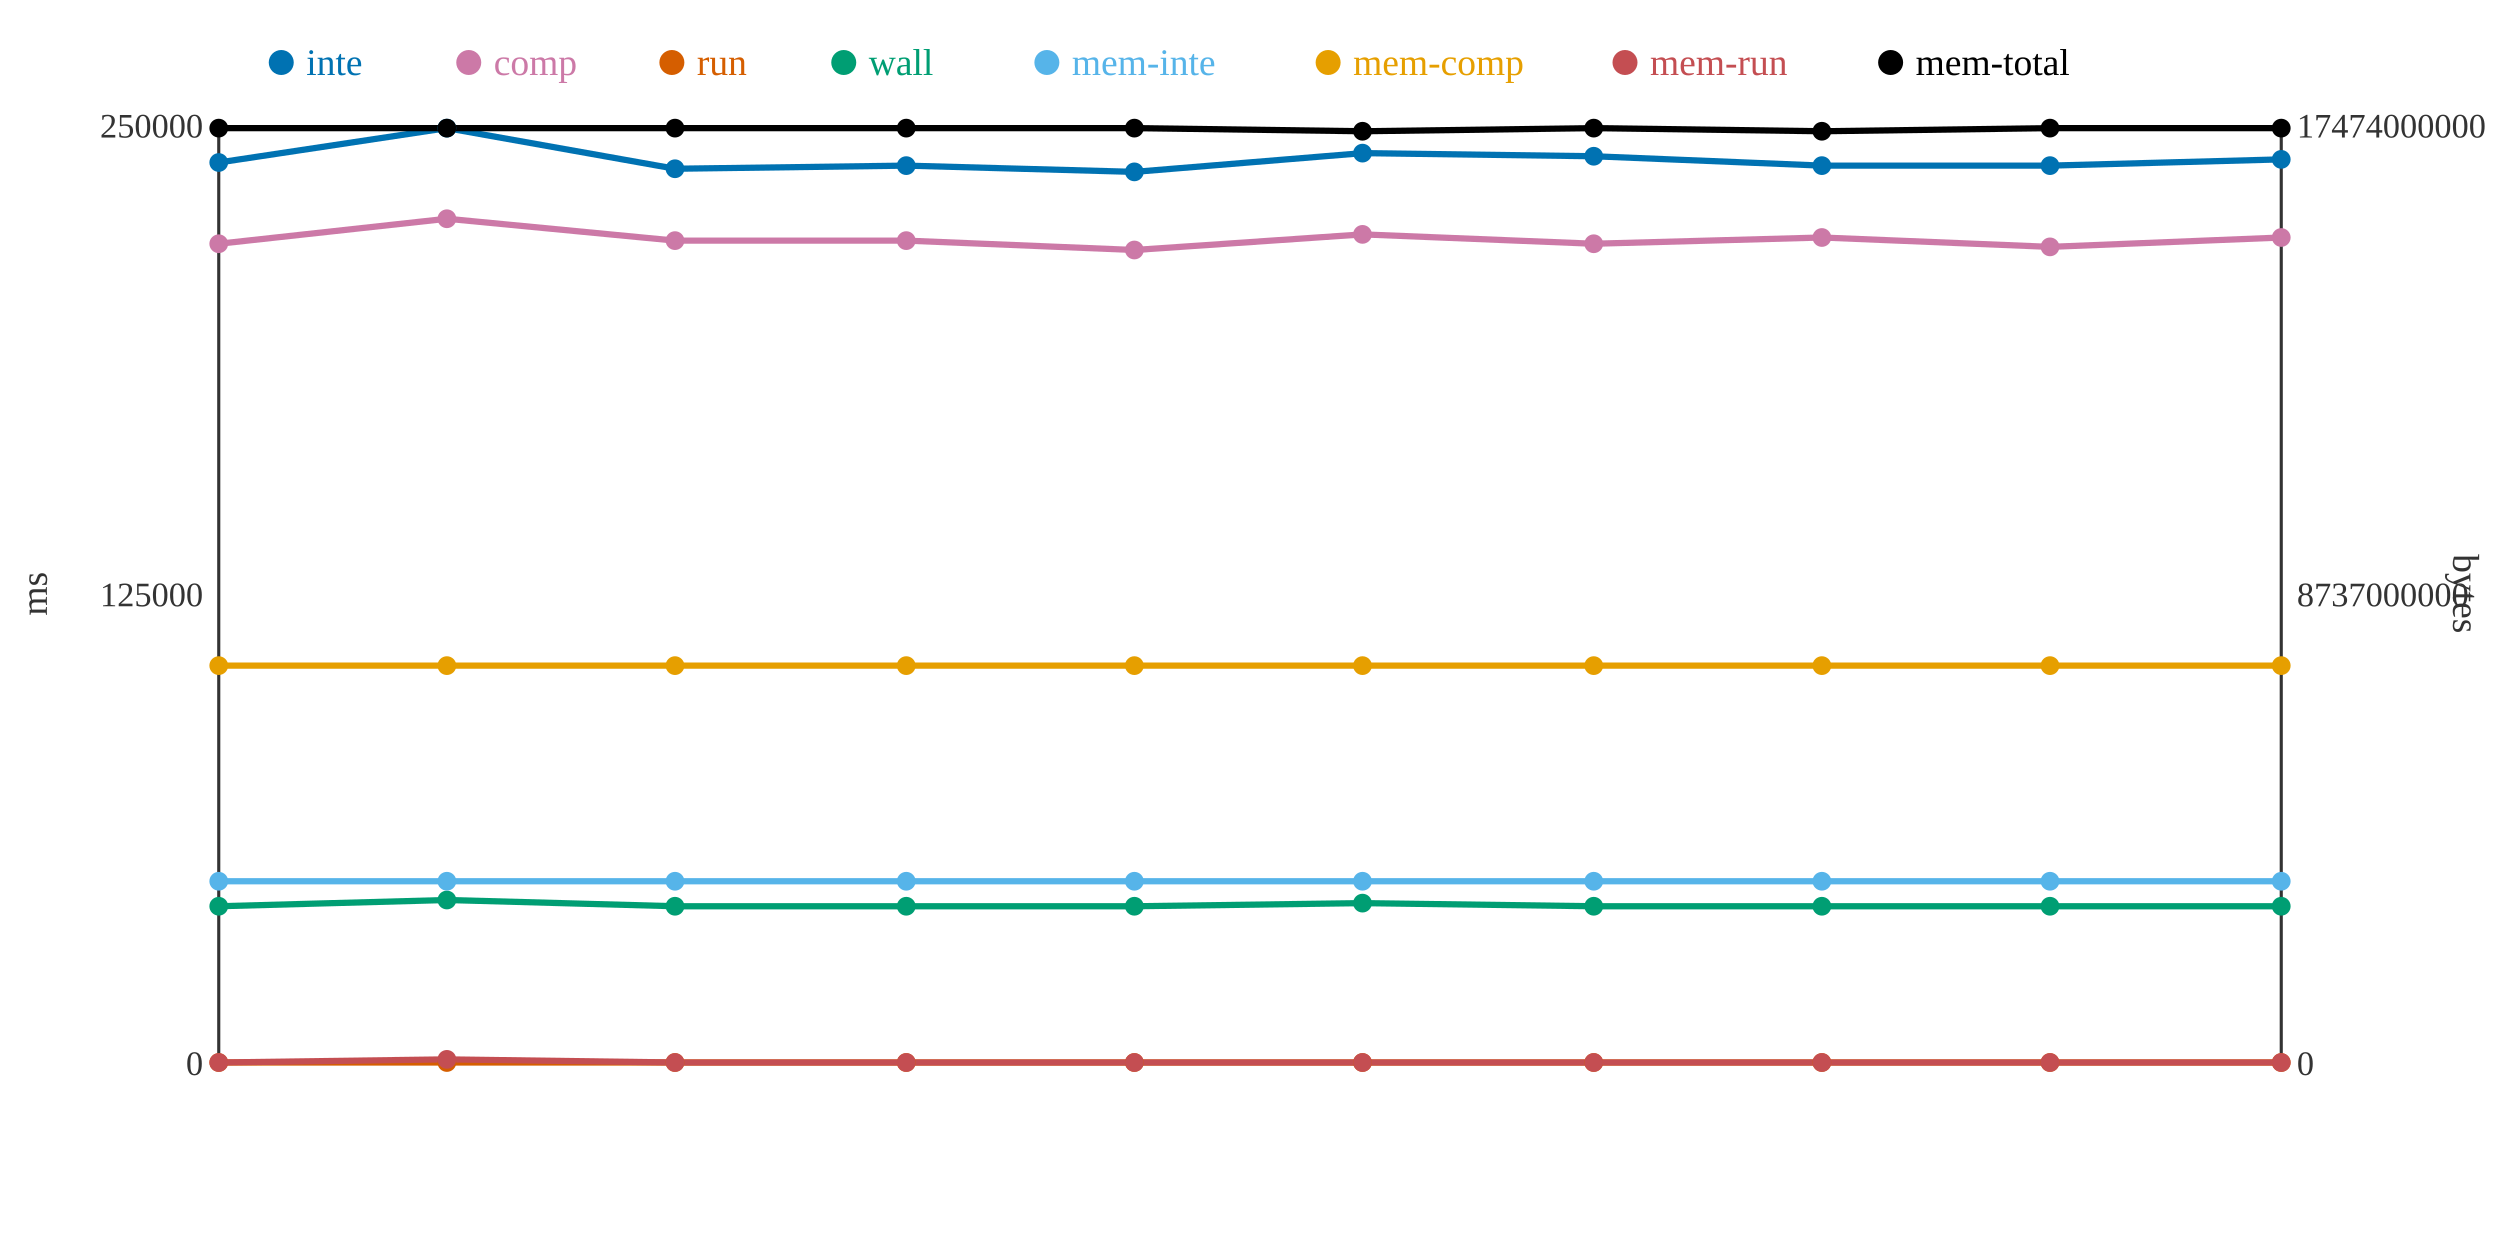
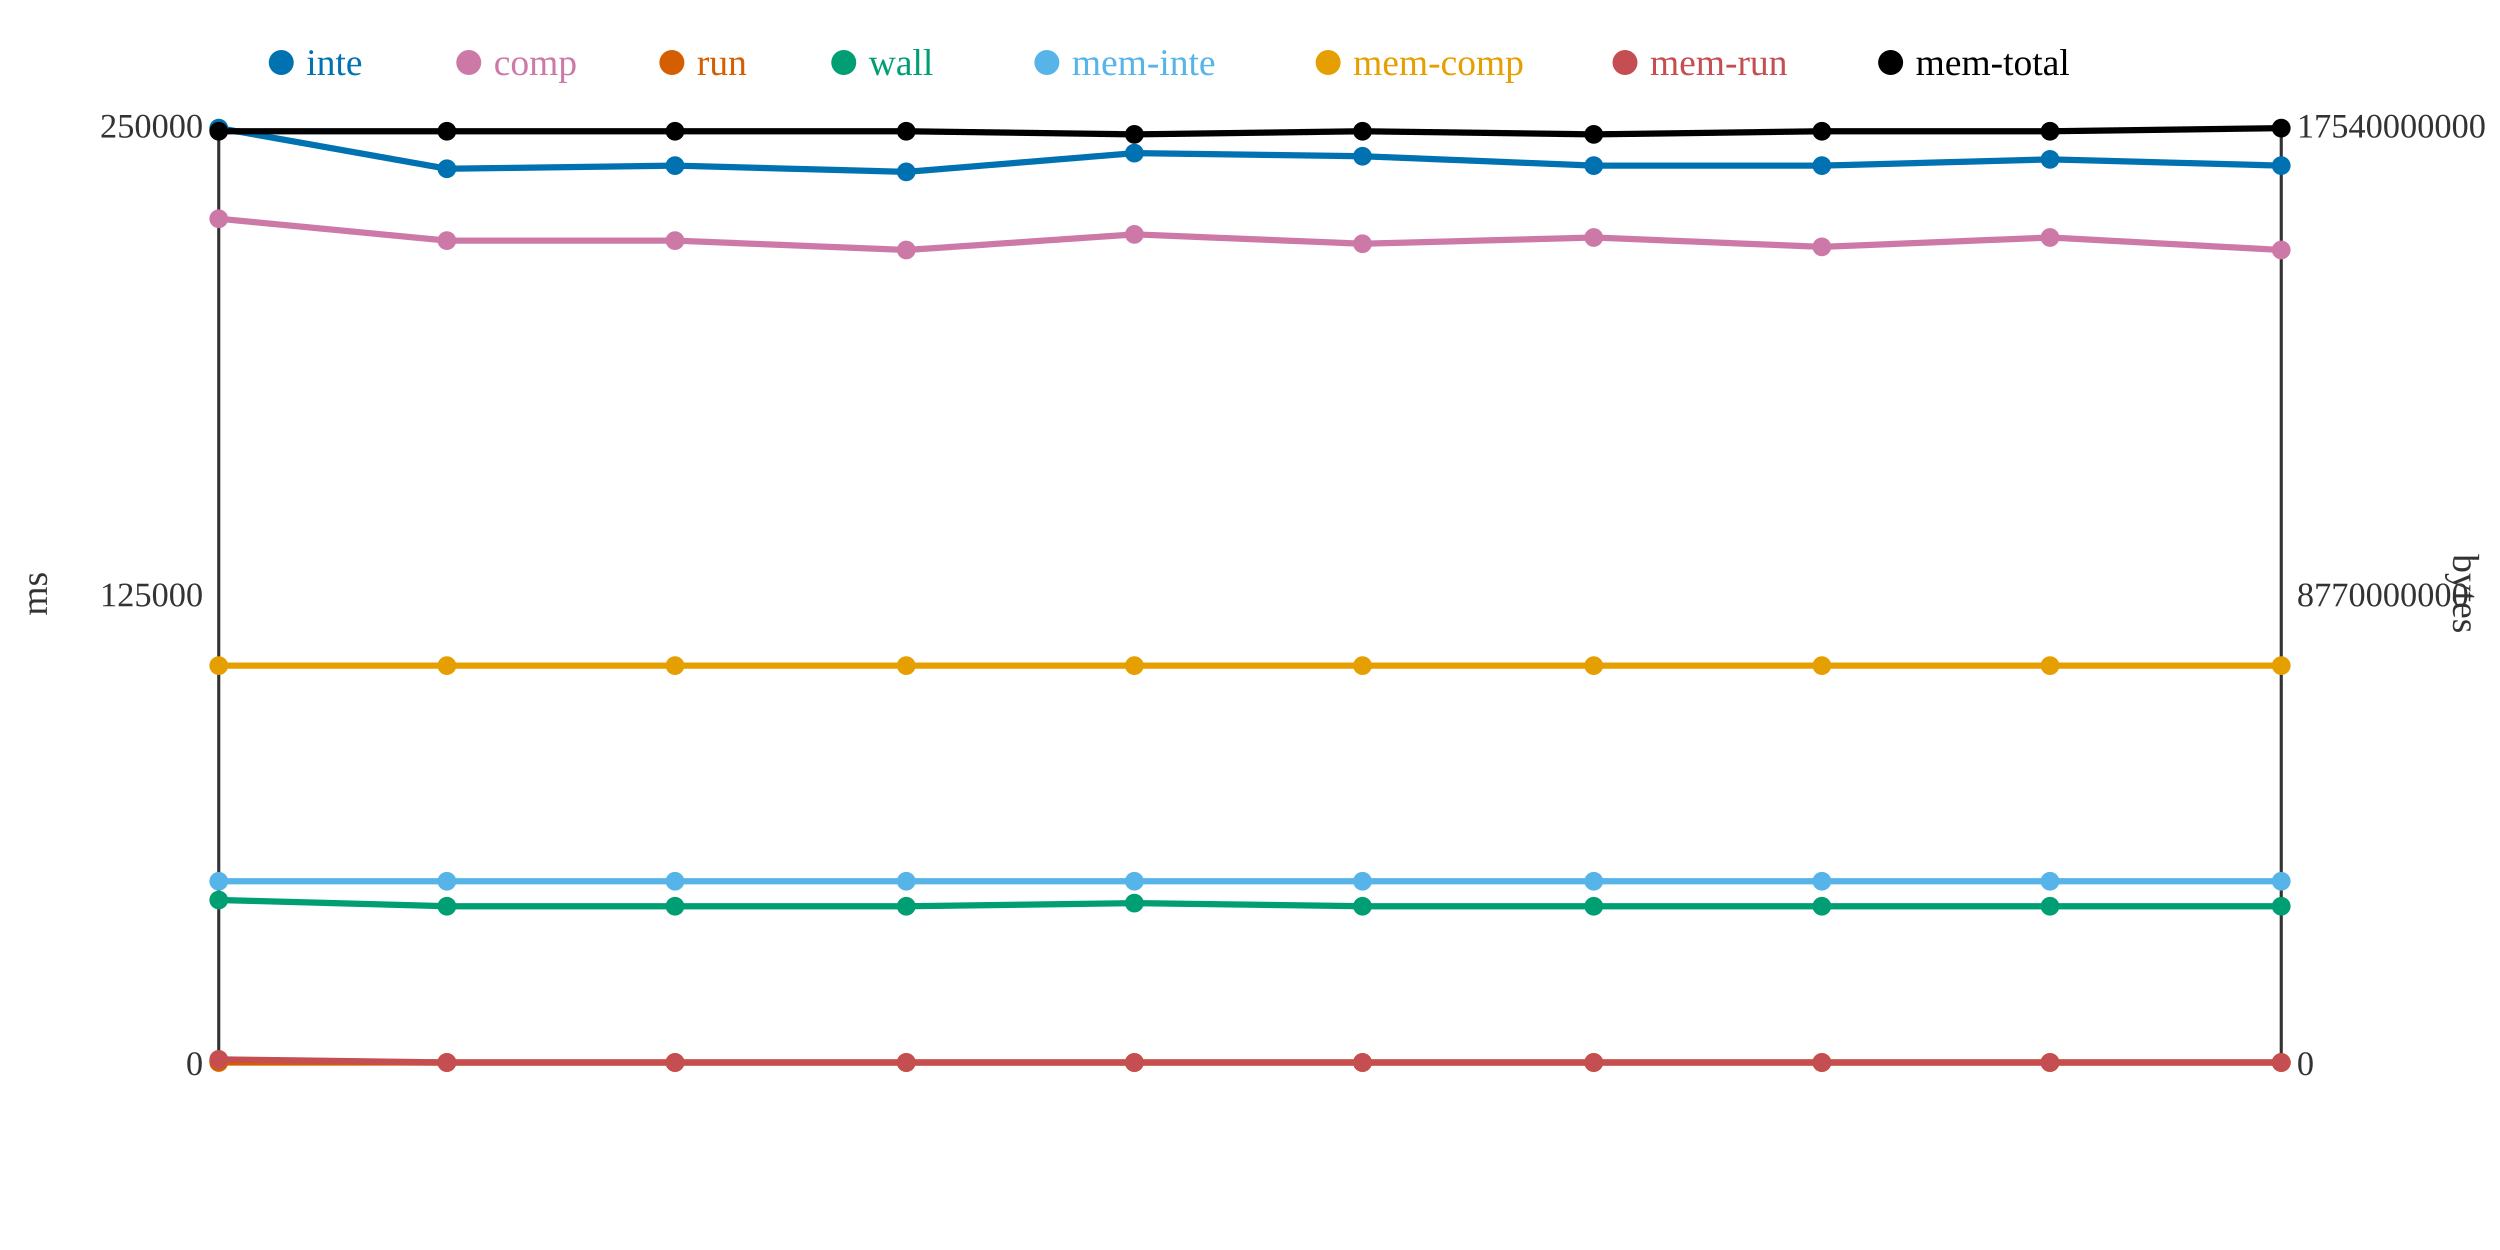
<svg xmlns="http://www.w3.org/2000/svg" width="800" height="400">
  <rect width="800" height="400" fill="white" />
  <line x1="70" y1="40" x2="70" y2="340" stroke="#333" stroke-width="1" />
  <line x1="70" y1="340" x2="730" y2="340" stroke="#333" stroke-width="1" />
  <line x1="730" y1="40" x2="730" y2="340" stroke="#333" stroke-width="1" />
  <text x="65" y="344" text-anchor="end" font-size="11" fill="#333">0</text>
  <text x="65" y="194" text-anchor="end" font-size="11" fill="#333">125000</text>
  <text x="65" y="44" text-anchor="end" font-size="11" fill="#333">250000</text>
  <text x="15" y="190" text-anchor="middle" font-size="12" fill="#333" transform="rotate(-90 15 190)">ms</text>
  <text x="735" y="344" text-anchor="start" font-size="11" fill="#333">0</text>
-   <text x="735" y="194" text-anchor="start" font-size="11" fill="#333">8737000000</text>
-   <text x="735" y="44" text-anchor="start" font-size="11" fill="#333">17474000000</text>
+   <text x="735" y="194" text-anchor="start" font-size="11" fill="#333">8770000000</text>
+   <text x="735" y="44" text-anchor="start" font-size="11" fill="#333">17540000000</text>
  <text x="785" y="190" text-anchor="middle" font-size="12" fill="#333" transform="rotate(90 785 190)">bytes</text>
-   <polyline points="70,52 143,41 216,54 290,53 363,55 436,49 510,50 583,53 656,53 730,51" fill="none" stroke="#0072B2" stroke-width="2" />
-   <polyline points="70,78 143,70 216,77 290,77 363,80 436,75 510,78 583,76 656,79 730,76" fill="none" stroke="#CC79A7" stroke-width="2" />
+   <polyline points="70,41 143,54 216,53 290,55 363,49 436,50 510,53 583,53 656,51 730,53" fill="none" stroke="#0072B2" stroke-width="2" />
+   <polyline points="70,70 143,77 216,77 290,80 363,75 436,78 510,76 583,79 656,76 730,80" fill="none" stroke="#CC79A7" stroke-width="2" />
  <polyline points="70,340 143,340 216,340 290,340 363,340 436,340 510,340 583,340 656,340 730,340" fill="none" stroke="#D55E00" stroke-width="2" />
-   <polyline points="70,290 143,288 216,290 290,290 363,290 436,289 510,290 583,290 656,290 730,290" fill="none" stroke="#009E73" stroke-width="2" />
+   <polyline points="70,288 143,290 216,290 290,290 363,289 436,290 510,290 583,290 656,290 730,290" fill="none" stroke="#009E73" stroke-width="2" />
  <polyline points="70,282 143,282 216,282 290,282 363,282 436,282 510,282 583,282 656,282 730,282" fill="none" stroke="#56B4E9" stroke-width="2" />
  <polyline points="70,213 143,213 216,213 290,213 363,213 436,213 510,213 583,213 656,213 730,213" fill="none" stroke="#E69F00" stroke-width="2" />
-   <polyline points="70,340 143,339 216,340 290,340 363,340 436,340 510,340 583,340 656,340 730,340" fill="none" stroke="#C44E52" stroke-width="2" />
-   <polyline points="70,41 143,41 216,41 290,41 363,41 436,42 510,41 583,42 656,41 730,41" fill="none" stroke="#000000" stroke-width="2" />
-   <circle cx="70" cy="52" r="3" fill="#0072B2" />
-   <circle cx="70" cy="78" r="3" fill="#CC79A7" />
+   <polyline points="70,339 143,340 216,340 290,340 363,340 436,340 510,340 583,340 656,340 730,340" fill="none" stroke="#C44E52" stroke-width="2" />
+   <polyline points="70,42 143,42 216,42 290,42 363,43 436,42 510,43 583,42 656,42 730,41" fill="none" stroke="#000000" stroke-width="2" />
+   <circle cx="70" cy="41" r="3" fill="#0072B2" />
+   <circle cx="70" cy="70" r="3" fill="#CC79A7" />
  <circle cx="70" cy="340" r="3" fill="#D55E00" />
-   <circle cx="70" cy="290" r="3" fill="#009E73" />
+   <circle cx="70" cy="288" r="3" fill="#009E73" />
  <circle cx="70" cy="282" r="3" fill="#56B4E9" />
  <circle cx="70" cy="213" r="3" fill="#E69F00" />
-   <circle cx="70" cy="340" r="3" fill="#C44E52" />
-   <circle cx="70" cy="41" r="3" fill="#000000" />
-   <circle cx="143" cy="41" r="3" fill="#0072B2" />
-   <circle cx="143" cy="70" r="3" fill="#CC79A7" />
+   <circle cx="70" cy="339" r="3" fill="#C44E52" />
+   <circle cx="70" cy="42" r="3" fill="#000000" />
+   <circle cx="143" cy="54" r="3" fill="#0072B2" />
+   <circle cx="143" cy="77" r="3" fill="#CC79A7" />
  <circle cx="143" cy="340" r="3" fill="#D55E00" />
-   <circle cx="143" cy="288" r="3" fill="#009E73" />
+   <circle cx="143" cy="290" r="3" fill="#009E73" />
  <circle cx="143" cy="282" r="3" fill="#56B4E9" />
  <circle cx="143" cy="213" r="3" fill="#E69F00" />
-   <circle cx="143" cy="339" r="3" fill="#C44E52" />
-   <circle cx="143" cy="41" r="3" fill="#000000" />
-   <circle cx="216" cy="54" r="3" fill="#0072B2" />
+   <circle cx="143" cy="340" r="3" fill="#C44E52" />
+   <circle cx="143" cy="42" r="3" fill="#000000" />
+   <circle cx="216" cy="53" r="3" fill="#0072B2" />
  <circle cx="216" cy="77" r="3" fill="#CC79A7" />
  <circle cx="216" cy="340" r="3" fill="#D55E00" />
  <circle cx="216" cy="290" r="3" fill="#009E73" />
  <circle cx="216" cy="282" r="3" fill="#56B4E9" />
  <circle cx="216" cy="213" r="3" fill="#E69F00" />
  <circle cx="216" cy="340" r="3" fill="#C44E52" />
-   <circle cx="216" cy="41" r="3" fill="#000000" />
-   <circle cx="290" cy="53" r="3" fill="#0072B2" />
-   <circle cx="290" cy="77" r="3" fill="#CC79A7" />
+   <circle cx="216" cy="42" r="3" fill="#000000" />
+   <circle cx="290" cy="55" r="3" fill="#0072B2" />
+   <circle cx="290" cy="80" r="3" fill="#CC79A7" />
  <circle cx="290" cy="340" r="3" fill="#D55E00" />
  <circle cx="290" cy="290" r="3" fill="#009E73" />
  <circle cx="290" cy="282" r="3" fill="#56B4E9" />
  <circle cx="290" cy="213" r="3" fill="#E69F00" />
  <circle cx="290" cy="340" r="3" fill="#C44E52" />
-   <circle cx="290" cy="41" r="3" fill="#000000" />
-   <circle cx="363" cy="55" r="3" fill="#0072B2" />
-   <circle cx="363" cy="80" r="3" fill="#CC79A7" />
+   <circle cx="290" cy="42" r="3" fill="#000000" />
+   <circle cx="363" cy="49" r="3" fill="#0072B2" />
+   <circle cx="363" cy="75" r="3" fill="#CC79A7" />
  <circle cx="363" cy="340" r="3" fill="#D55E00" />
-   <circle cx="363" cy="290" r="3" fill="#009E73" />
+   <circle cx="363" cy="289" r="3" fill="#009E73" />
  <circle cx="363" cy="282" r="3" fill="#56B4E9" />
  <circle cx="363" cy="213" r="3" fill="#E69F00" />
  <circle cx="363" cy="340" r="3" fill="#C44E52" />
-   <circle cx="363" cy="41" r="3" fill="#000000" />
-   <circle cx="436" cy="49" r="3" fill="#0072B2" />
-   <circle cx="436" cy="75" r="3" fill="#CC79A7" />
+   <circle cx="363" cy="43" r="3" fill="#000000" />
+   <circle cx="436" cy="50" r="3" fill="#0072B2" />
+   <circle cx="436" cy="78" r="3" fill="#CC79A7" />
  <circle cx="436" cy="340" r="3" fill="#D55E00" />
-   <circle cx="436" cy="289" r="3" fill="#009E73" />
+   <circle cx="436" cy="290" r="3" fill="#009E73" />
  <circle cx="436" cy="282" r="3" fill="#56B4E9" />
  <circle cx="436" cy="213" r="3" fill="#E69F00" />
  <circle cx="436" cy="340" r="3" fill="#C44E52" />
  <circle cx="436" cy="42" r="3" fill="#000000" />
-   <circle cx="510" cy="50" r="3" fill="#0072B2" />
-   <circle cx="510" cy="78" r="3" fill="#CC79A7" />
+   <circle cx="510" cy="53" r="3" fill="#0072B2" />
+   <circle cx="510" cy="76" r="3" fill="#CC79A7" />
  <circle cx="510" cy="340" r="3" fill="#D55E00" />
  <circle cx="510" cy="290" r="3" fill="#009E73" />
  <circle cx="510" cy="282" r="3" fill="#56B4E9" />
  <circle cx="510" cy="213" r="3" fill="#E69F00" />
  <circle cx="510" cy="340" r="3" fill="#C44E52" />
-   <circle cx="510" cy="41" r="3" fill="#000000" />
+   <circle cx="510" cy="43" r="3" fill="#000000" />
  <circle cx="583" cy="53" r="3" fill="#0072B2" />
-   <circle cx="583" cy="76" r="3" fill="#CC79A7" />
+   <circle cx="583" cy="79" r="3" fill="#CC79A7" />
  <circle cx="583" cy="340" r="3" fill="#D55E00" />
  <circle cx="583" cy="290" r="3" fill="#009E73" />
  <circle cx="583" cy="282" r="3" fill="#56B4E9" />
  <circle cx="583" cy="213" r="3" fill="#E69F00" />
  <circle cx="583" cy="340" r="3" fill="#C44E52" />
  <circle cx="583" cy="42" r="3" fill="#000000" />
-   <circle cx="656" cy="53" r="3" fill="#0072B2" />
-   <circle cx="656" cy="79" r="3" fill="#CC79A7" />
+   <circle cx="656" cy="51" r="3" fill="#0072B2" />
+   <circle cx="656" cy="76" r="3" fill="#CC79A7" />
  <circle cx="656" cy="340" r="3" fill="#D55E00" />
  <circle cx="656" cy="290" r="3" fill="#009E73" />
  <circle cx="656" cy="282" r="3" fill="#56B4E9" />
  <circle cx="656" cy="213" r="3" fill="#E69F00" />
  <circle cx="656" cy="340" r="3" fill="#C44E52" />
-   <circle cx="656" cy="41" r="3" fill="#000000" />
-   <circle cx="730" cy="51" r="3" fill="#0072B2" />
-   <circle cx="730" cy="76" r="3" fill="#CC79A7" />
+   <circle cx="656" cy="42" r="3" fill="#000000" />
+   <circle cx="730" cy="53" r="3" fill="#0072B2" />
+   <circle cx="730" cy="80" r="3" fill="#CC79A7" />
  <circle cx="730" cy="340" r="3" fill="#D55E00" />
  <circle cx="730" cy="290" r="3" fill="#009E73" />
  <circle cx="730" cy="282" r="3" fill="#56B4E9" />
  <circle cx="730" cy="213" r="3" fill="#E69F00" />
  <circle cx="730" cy="340" r="3" fill="#C44E52" />
  <circle cx="730" cy="41" r="3" fill="#000000" />
  <circle cx="90" cy="20" r="4" fill="#0072B2" />
  <text x="98" y="24" text-anchor="start" font-size="12" fill="#0072B2">inte</text>
  <circle cx="150" cy="20" r="4" fill="#CC79A7" />
  <text x="158" y="24" text-anchor="start" font-size="12" fill="#CC79A7">comp</text>
  <circle cx="215" cy="20" r="4" fill="#D55E00" />
  <text x="223" y="24" text-anchor="start" font-size="12" fill="#D55E00">run</text>
  <circle cx="270" cy="20" r="4" fill="#009E73" />
  <text x="278" y="24" text-anchor="start" font-size="12" fill="#009E73">wall</text>
  <circle cx="335" cy="20" r="4" fill="#56B4E9" />
  <text x="343" y="24" text-anchor="start" font-size="12" fill="#56B4E9">mem-inte</text>
  <circle cx="425" cy="20" r="4" fill="#E69F00" />
  <text x="433" y="24" text-anchor="start" font-size="12" fill="#E69F00">mem-comp</text>
  <circle cx="520" cy="20" r="4" fill="#C44E52" />
  <text x="528" y="24" text-anchor="start" font-size="12" fill="#C44E52">mem-run</text>
  <circle cx="605" cy="20" r="4" fill="#000000" />
  <text x="613" y="24" text-anchor="start" font-size="12" fill="#000000">mem-total</text>
</svg>
